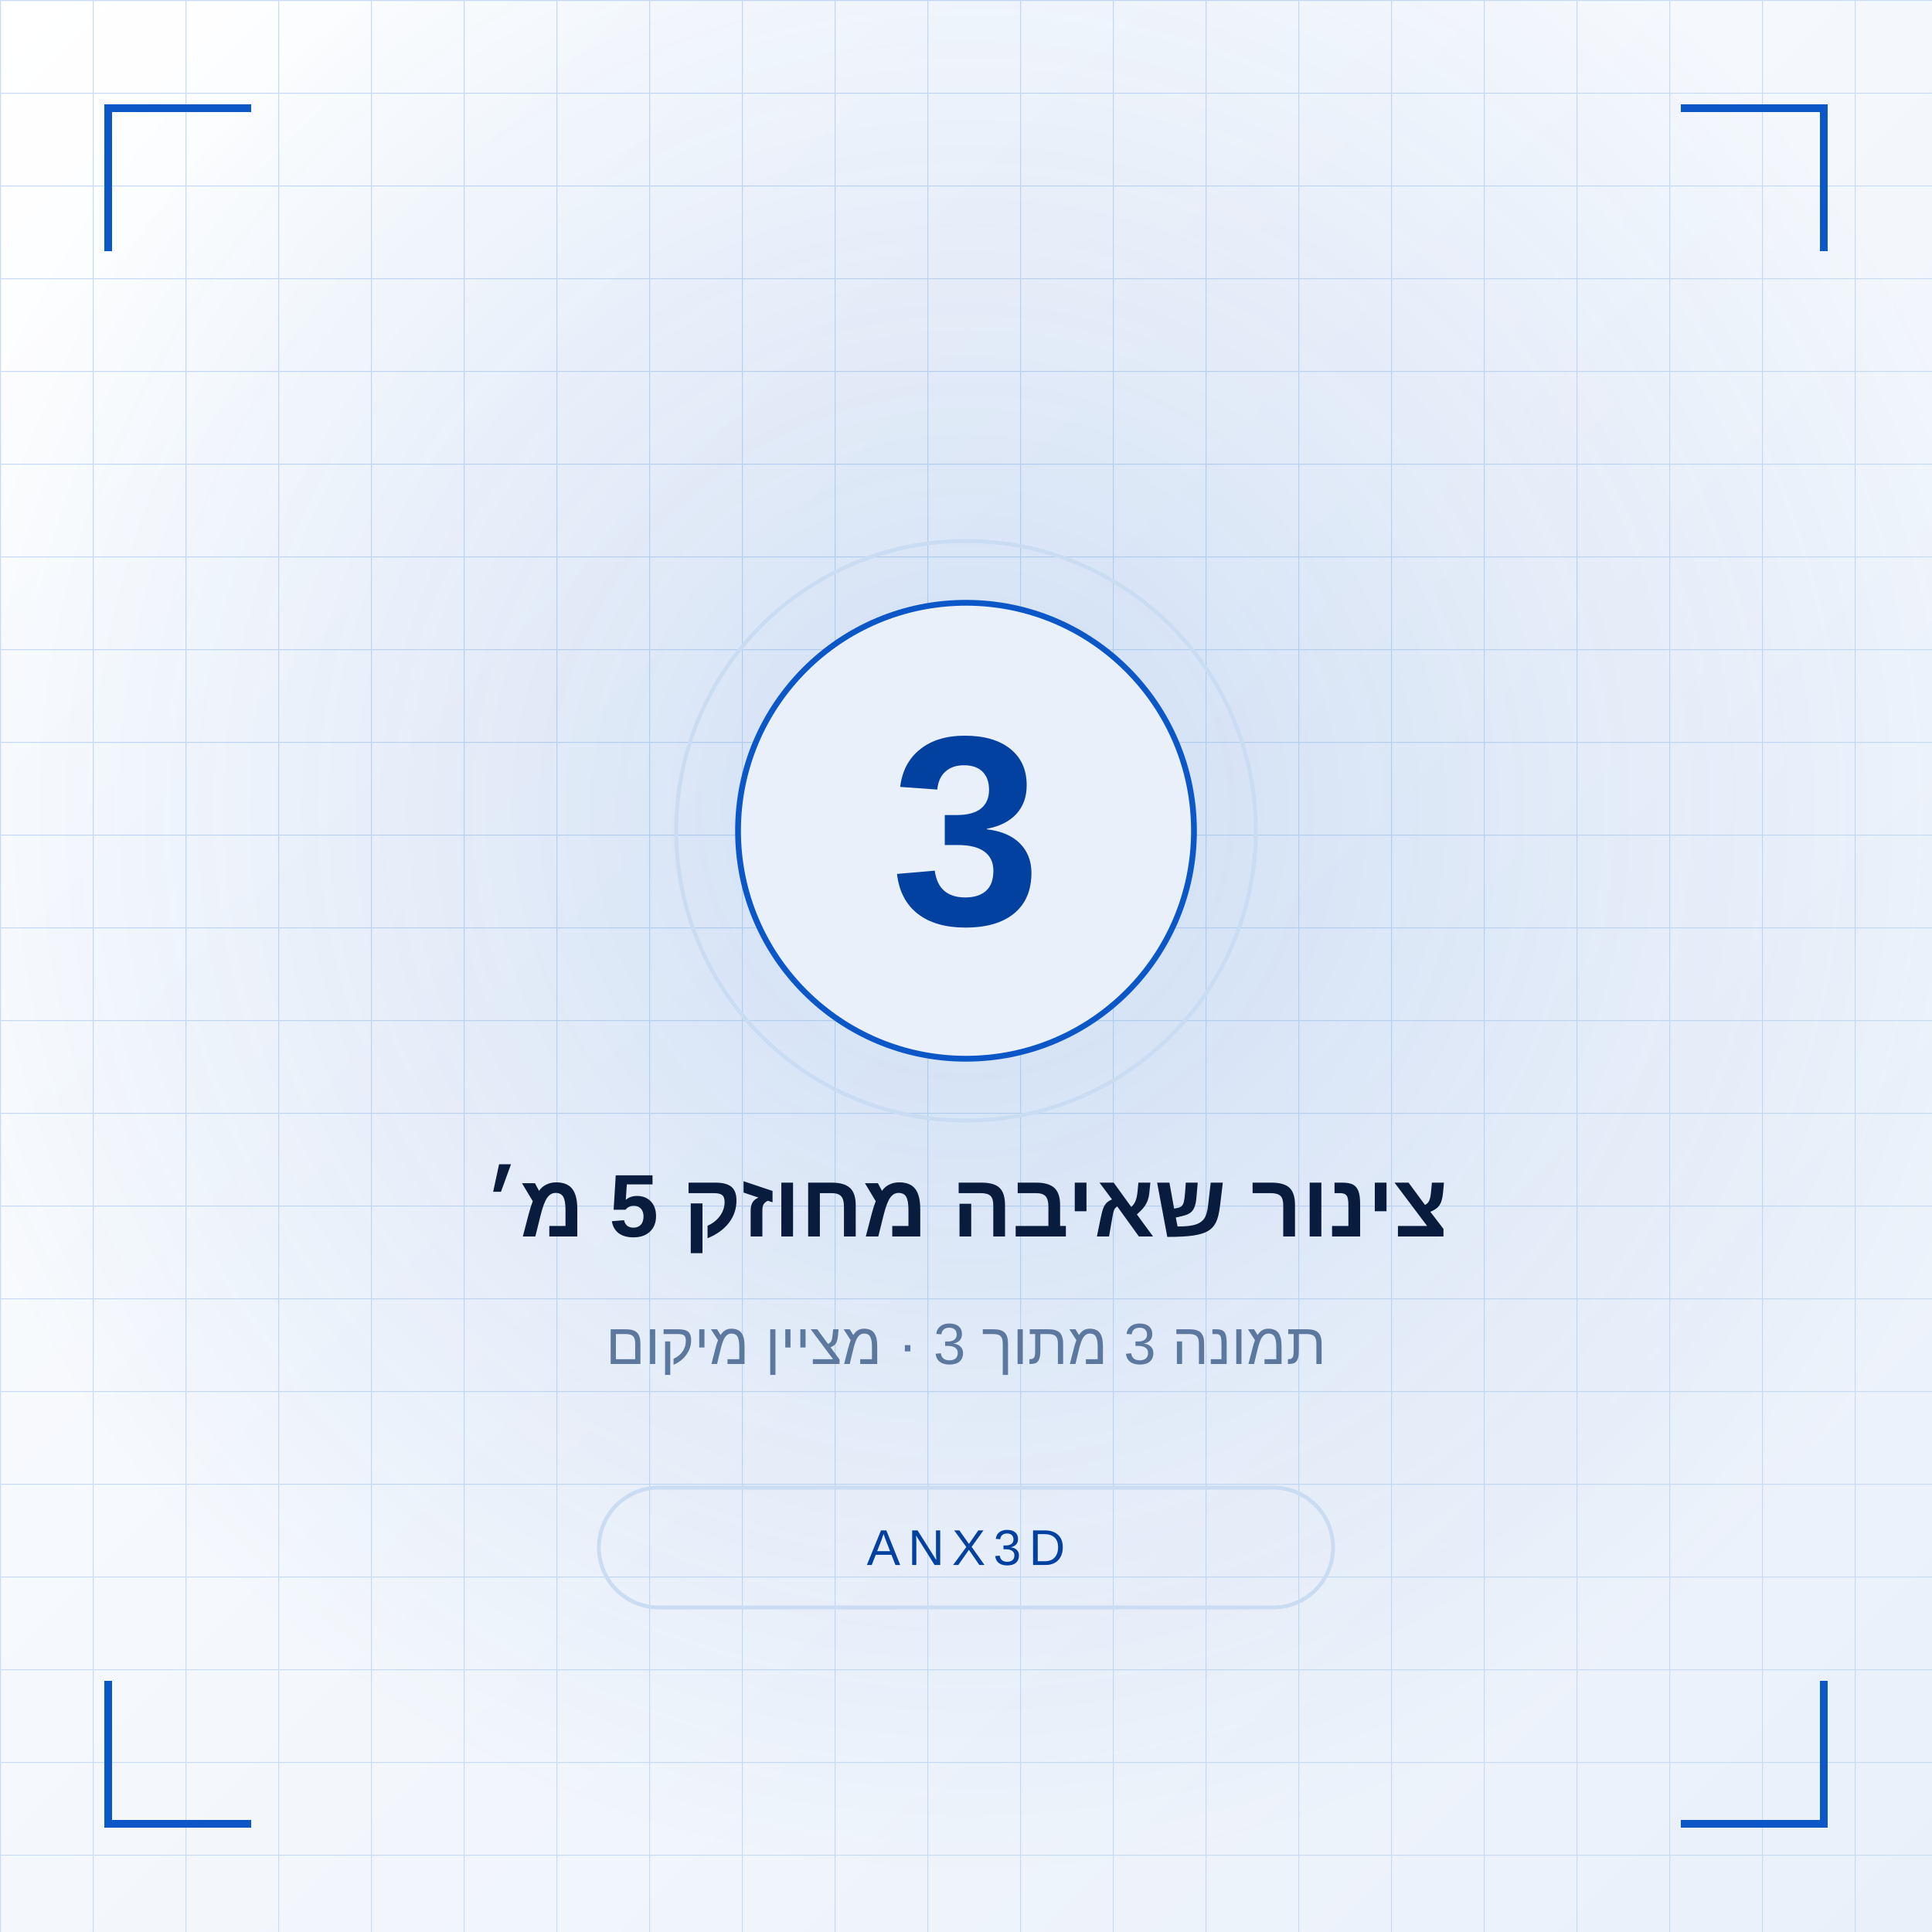
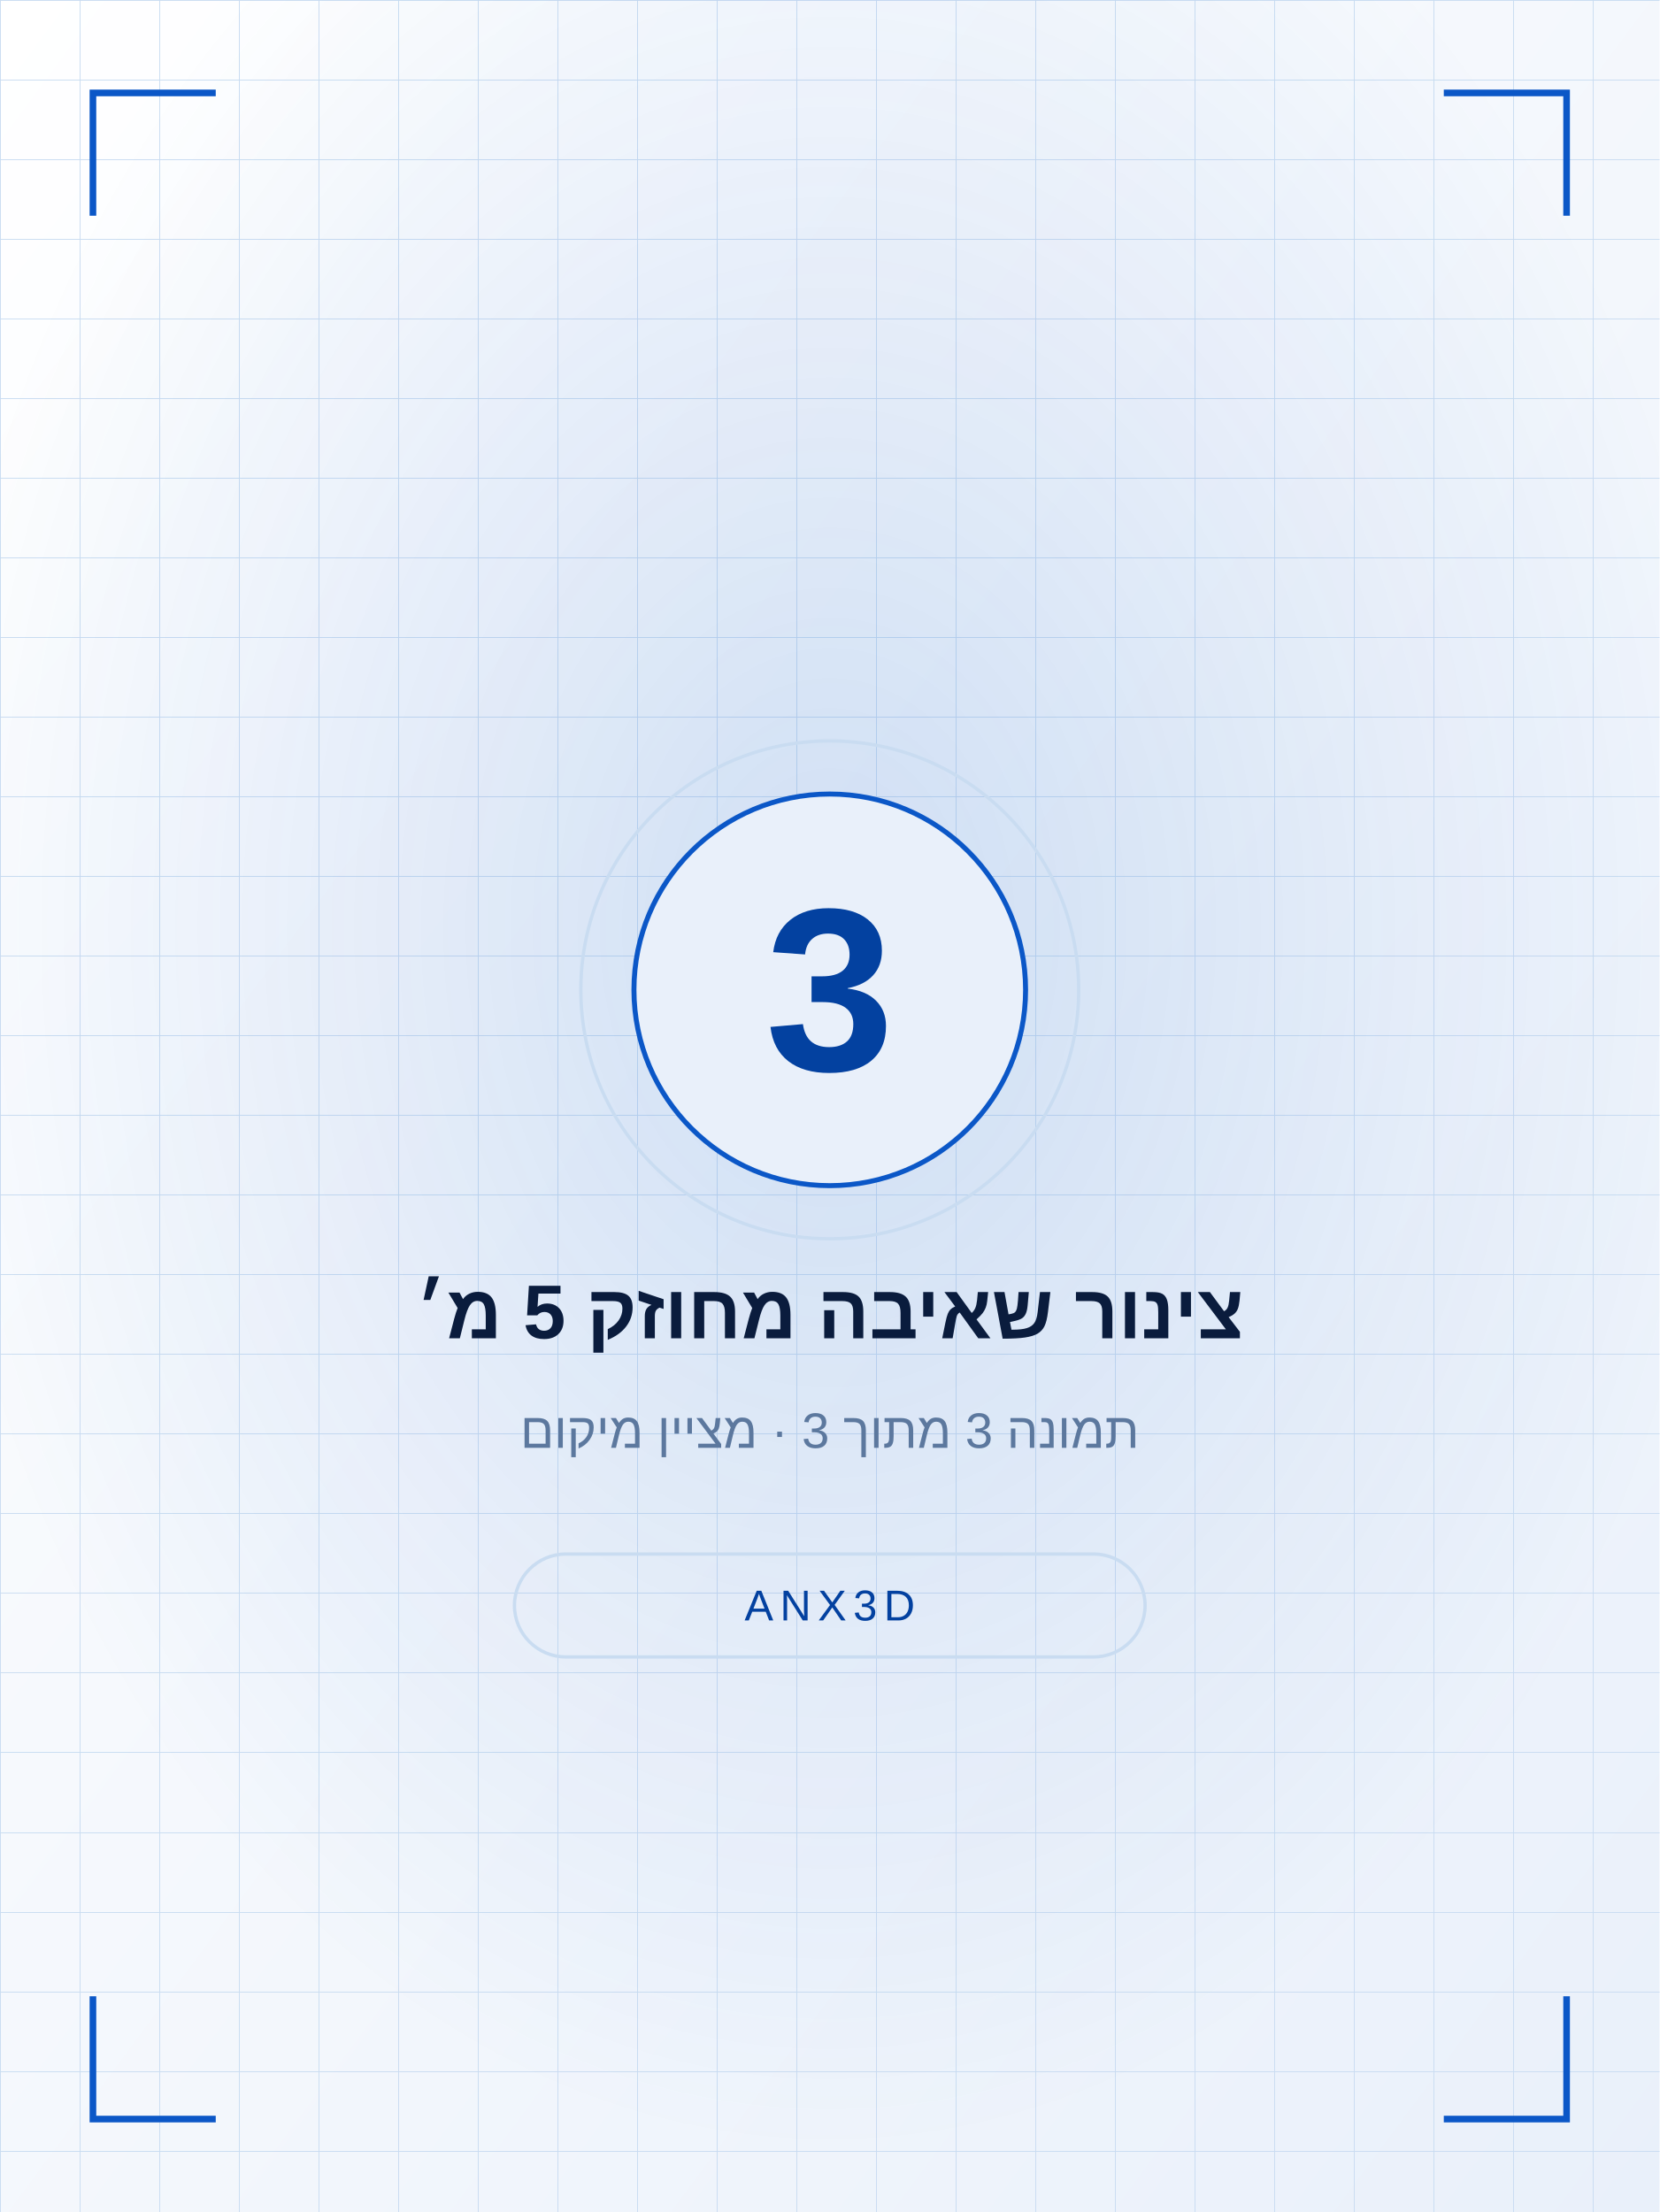
- <svg xmlns="http://www.w3.org/2000/svg" width="1000" height="1000" viewBox="0 0 1000 1000" role="img" aria-label="צינור שאיבה מחוזק 5 מ׳ — תמונה 3 מתוך 3 (מציין מיקום)">
+ <svg xmlns="http://www.w3.org/2000/svg" width="1000" height="1333" viewBox="0 0 1000 1333" role="img" aria-label="צינור שאיבה מחוזק 5 מ׳ — תמונה 3 מתוך 3 (מציין מיקום)">
  <defs>
    <linearGradient id="bg" x1="0" y1="0" x2="1" y2="1">
      <stop offset="0%" stop-color="#ffffff" />
      <stop offset="100%" stop-color="#e9f0fa" />
    </linearGradient>
    <pattern id="grid" width="48" height="48" patternUnits="userSpaceOnUse">
      <path d="M48 0H0V48" fill="none" stroke="#c9dcf1" stroke-width="1" />
    </pattern>
    <radialGradient id="glow" cx="50%" cy="42%" r="55%">
      <stop offset="0%" stop-color="#0b57c7" stop-opacity="0.16" />
      <stop offset="100%" stop-color="#0b57c7" stop-opacity="0" />
    </radialGradient>
  </defs>
-   <rect width="1000" height="1000" fill="url(#bg)" />
-   <rect width="1000" height="1000" fill="url(#grid)" />
-   <rect width="1000" height="1000" fill="url(#glow)" />
+   <rect width="1000" height="1333" fill="url(#bg)" />
+   <rect width="1000" height="1333" fill="url(#grid)" />
+   <rect width="1000" height="1333" fill="url(#glow)" />
  <path d="M56 128V56h72" fill="none" stroke="#0b57c7" stroke-width="4" stroke-linecap="square" />
  <path d="M872 56h72v72" fill="none" stroke="#0b57c7" stroke-width="4" stroke-linecap="square" />
-   <path d="M944 872v72h-72" fill="none" stroke="#0b57c7" stroke-width="4" stroke-linecap="square" />
-   <path d="M128 944H56v-72" fill="none" stroke="#0b57c7" stroke-width="4" stroke-linecap="square" />
-   <circle cx="500" cy="430" r="150" fill="none" stroke="#c9dcf1" stroke-width="2" />
-   <circle cx="500" cy="430" r="118" fill="#e9f0fa" stroke="#0b57c7" stroke-width="3" />
-   <text x="500" y="430" text-anchor="middle" dominant-baseline="central" font-family="Heebo, Arial, sans-serif" font-size="140" font-weight="700" fill="#0341a0">3</text>
-   <text x="500" y="640" text-anchor="middle" direction="rtl" font-family="Heebo, Arial, sans-serif" font-size="46" font-weight="700" fill="#0a1c3d">צינור שאיבה מחוזק 5 מ׳</text>
-   <text x="500" y="706" text-anchor="middle" direction="rtl" font-family="Heebo, Arial, sans-serif" font-size="30" fill="#5c789e">תמונה 3 מתוך 3 · מציין מיקום</text>
-   <rect x="310" y="770" width="380" height="62" rx="31" fill="none" stroke="#c9dcf1" stroke-width="2" />
-   <text x="500" y="801" text-anchor="middle" dominant-baseline="central" font-family="Heebo, Arial, sans-serif" font-size="26" letter-spacing="4" fill="#0341a0">ANX3D</text>
+   <path d="M944 1205v72h-72" fill="none" stroke="#0b57c7" stroke-width="4" stroke-linecap="square" />
+   <path d="M128 1277H56v-72" fill="none" stroke="#0b57c7" stroke-width="4" stroke-linecap="square" />
+   <circle cx="500" cy="596.5" r="150" fill="none" stroke="#c9dcf1" stroke-width="2" />
+   <circle cx="500" cy="596.5" r="118" fill="#e9f0fa" stroke="#0b57c7" stroke-width="3" />
+   <text x="500" y="596.5" text-anchor="middle" dominant-baseline="central" font-family="Heebo, Arial, sans-serif" font-size="140" font-weight="700" fill="#0341a0">3</text>
+   <text x="500" y="806.5" text-anchor="middle" direction="rtl" font-family="Heebo, Arial, sans-serif" font-size="46" font-weight="700" fill="#0a1c3d">צינור שאיבה מחוזק 5 מ׳</text>
+   <text x="500" y="872.5" text-anchor="middle" direction="rtl" font-family="Heebo, Arial, sans-serif" font-size="30" fill="#5c789e">תמונה 3 מתוך 3 · מציין מיקום</text>
+   <rect x="310" y="936.5" width="380" height="62" rx="31" fill="none" stroke="#c9dcf1" stroke-width="2" />
+   <text x="500" y="967.5" text-anchor="middle" dominant-baseline="central" font-family="Heebo, Arial, sans-serif" font-size="26" letter-spacing="4" fill="#0341a0">ANX3D</text>
</svg>
